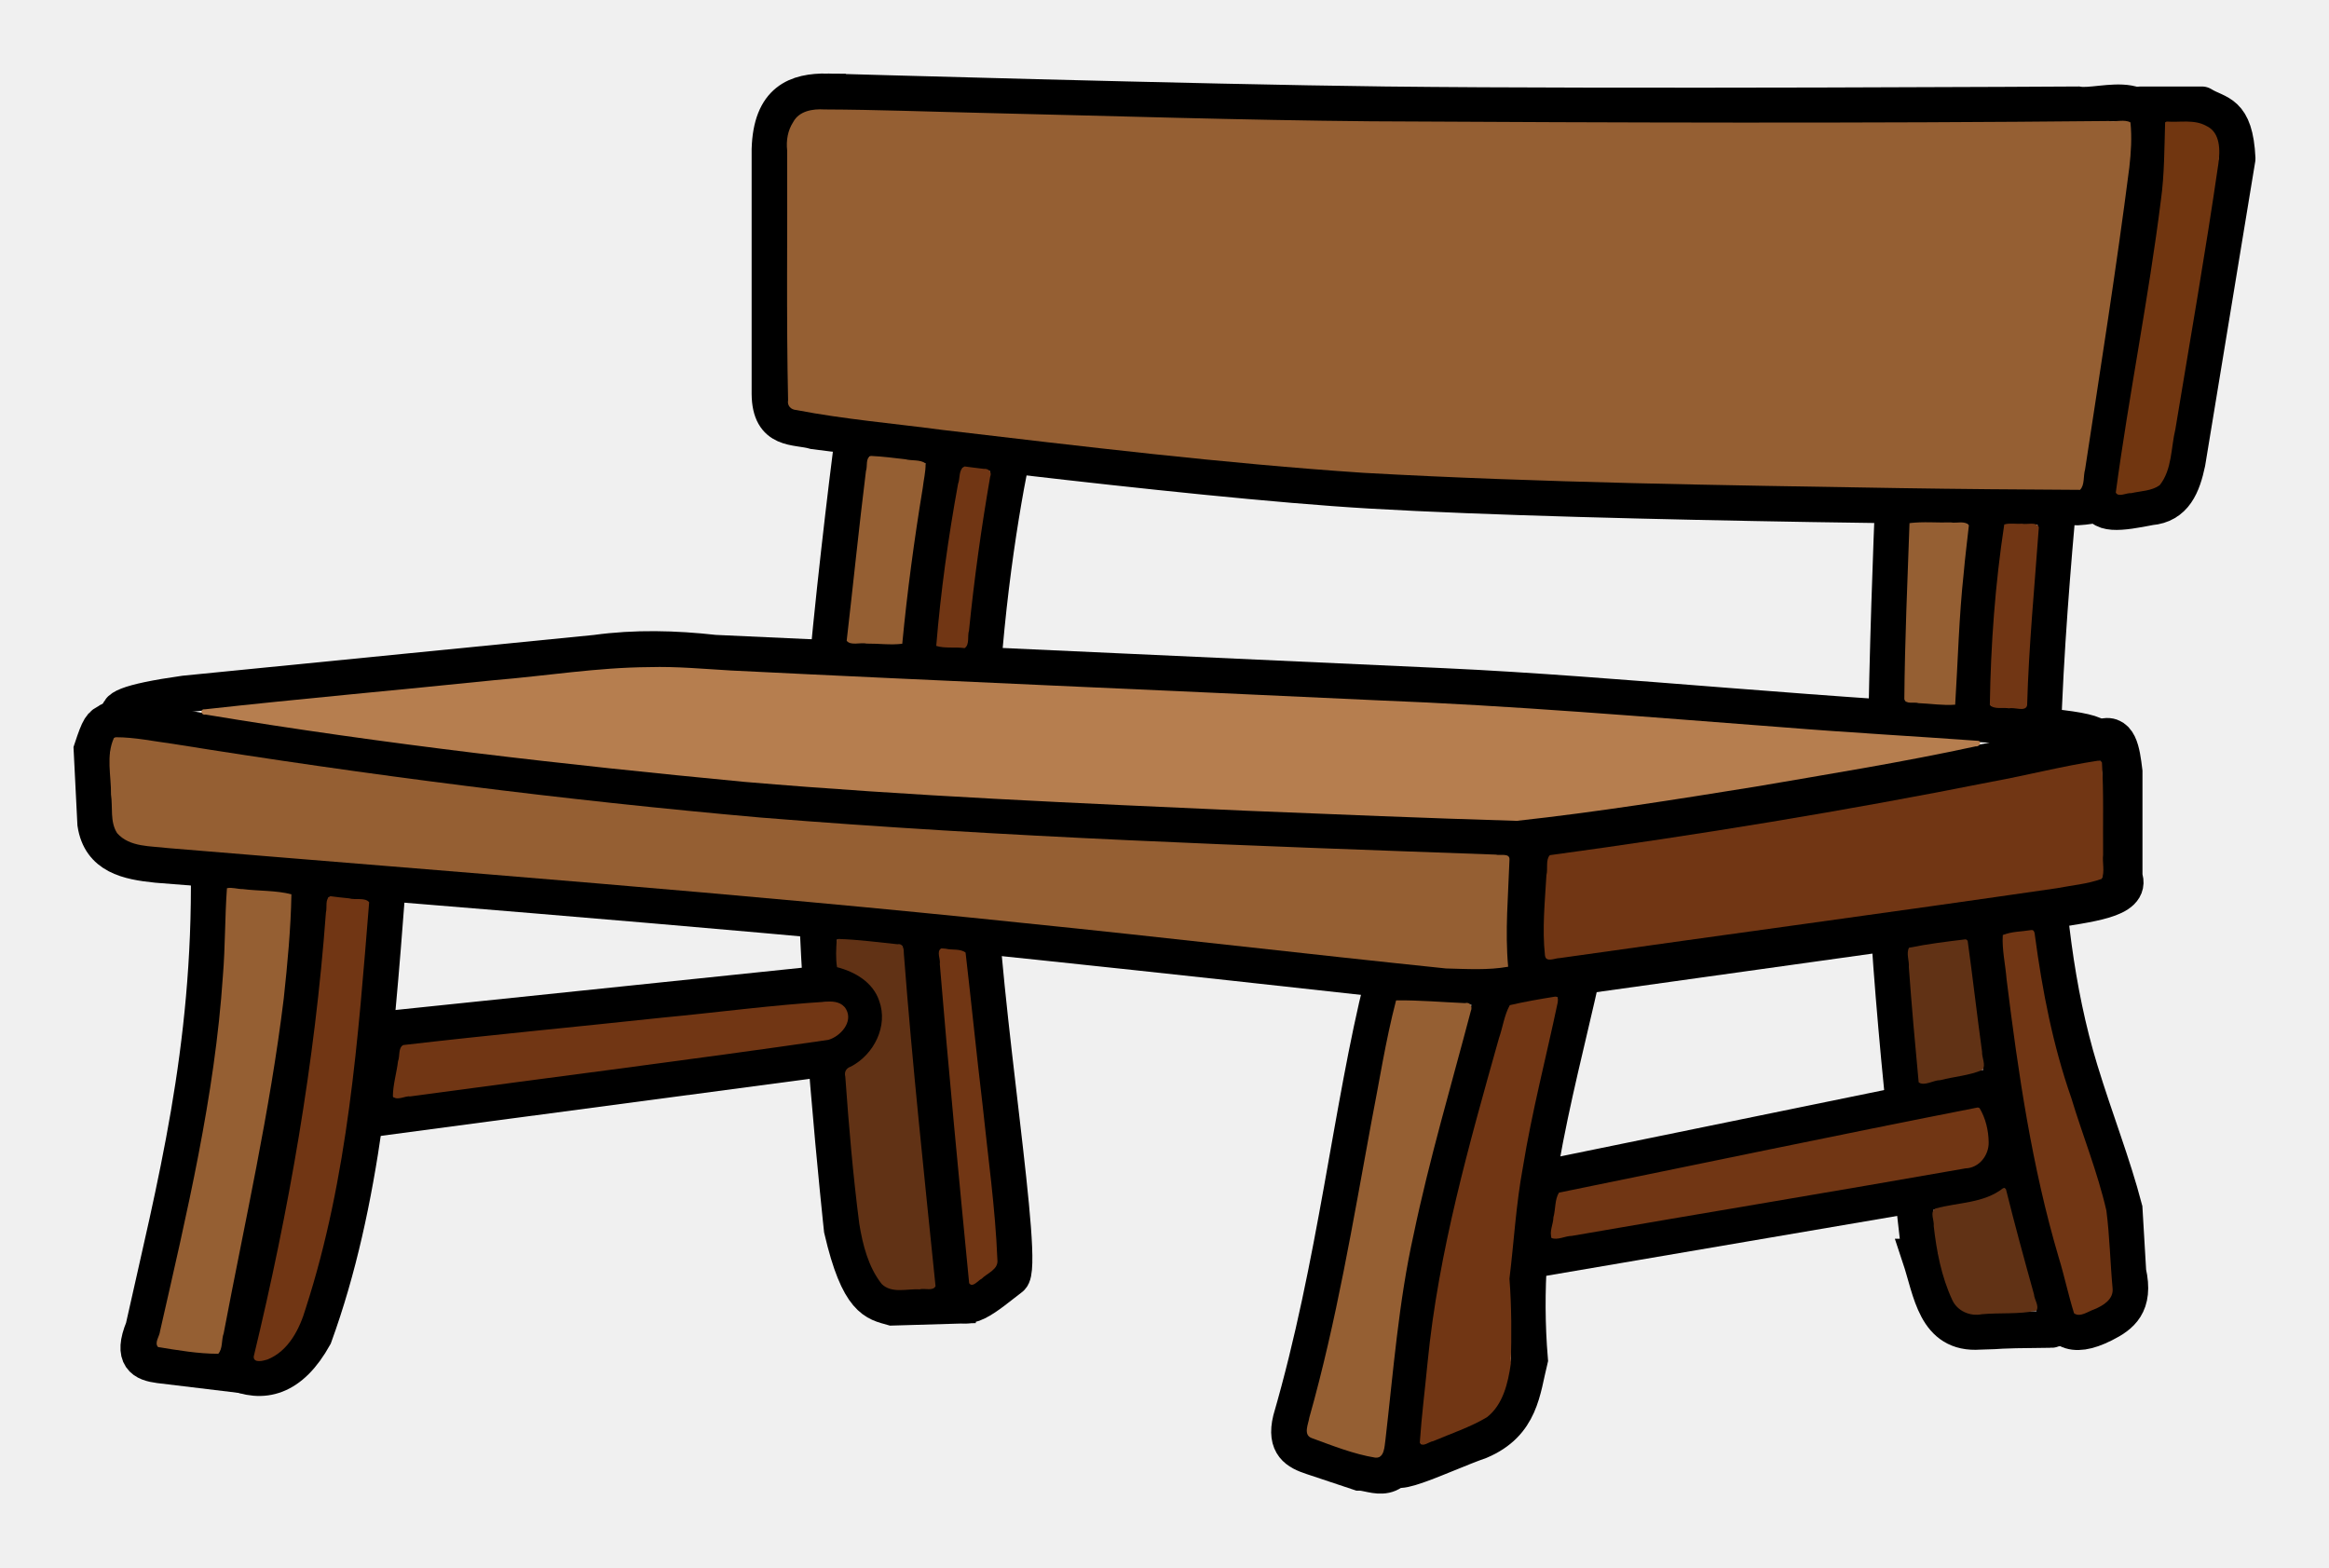
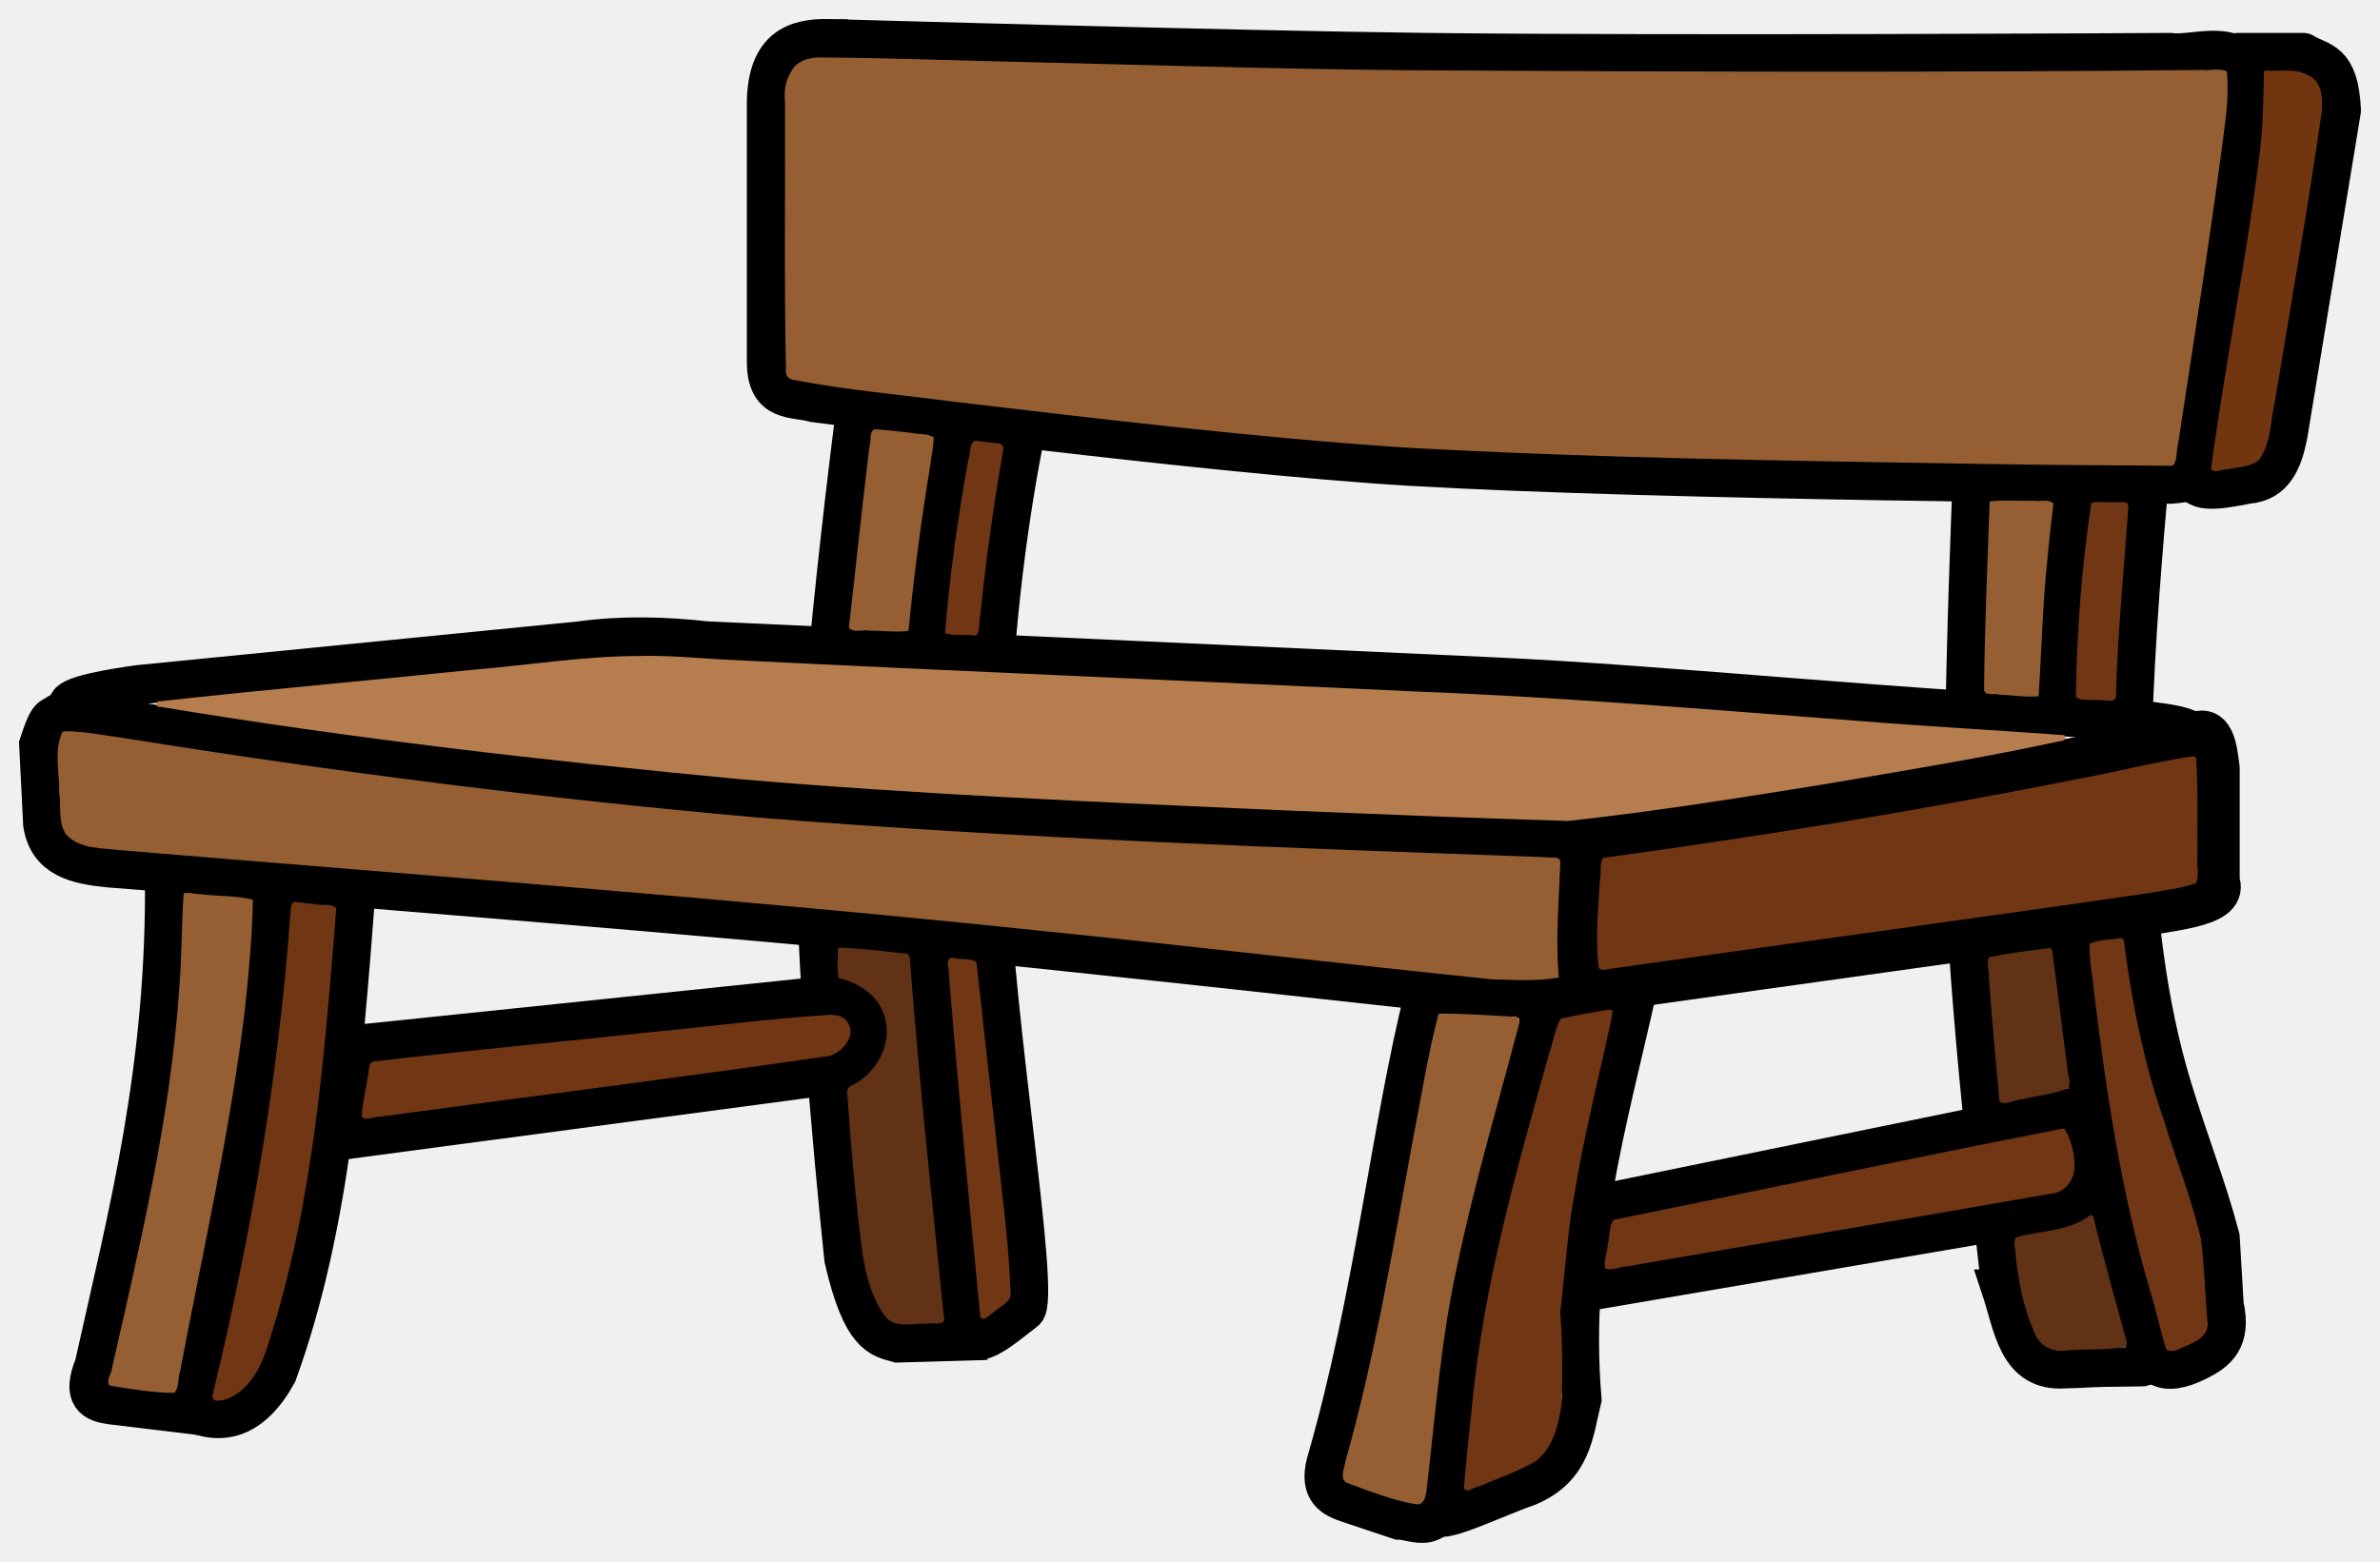
- <svg xmlns="http://www.w3.org/2000/svg" version="1.1" id="svg2" viewBox="0 0 112.258 75.532">
+ <svg xmlns="http://www.w3.org/2000/svg" viewBox="0 0 125.238 82.204" id="svg2" version="1.1" width="125.238" height="82.204">
  <defs id="defs4" />
-   <g transform="translate(-272.8852,-264.4503)" id="layer1">
-     <path id="path4151" d="m 314.375,282.719 c 0,0 -2.035,14.848 -2.143,22.321 -0.09,6.234 1.25,18.661 1.25,18.661 0.804,3.464 1.607,3.522 2.411,3.75 l 3.036,-0.089 c 0,0 -1.648,-13.964 -1.875,-20.982 -0.452,-13.996 2.143,-23.393 2.143,-23.393 z" style="fill:#ffffff;fill-rule:evenodd;stroke:#000000;stroke-width:1.772;stroke-linecap:butt;stroke-linejoin:miter;stroke-miterlimit:4;stroke-dasharray:none;stroke-opacity:1" />
-     <path id="path4153" d="m 319.554,282.63 c -0.434,0.434 -3.322,11.605 -2.5,24.107 0.454,6.911 1.786,20.089 1.786,20.089 0.43,1.211 1.653,0.041 2.768,-0.804 0.736,-0.514 -1.431,-13.113 -1.607,-19.821 -0.361,-13.79 2.5,-23.393 2.5,-23.393 z" style="fill:#ffffff;fill-rule:evenodd;stroke:#000000;stroke-width:1.772;stroke-linecap:butt;stroke-linejoin:miter;stroke-miterlimit:4;stroke-dasharray:none;stroke-opacity:1" />
-     <path id="path4155" d="m 365.446,325.041 c 0.549,1.651 0.726,3.729 2.857,3.571 1.452,-0.03 0.238,-0.059 3.393,-0.089 0.846,0.066 -0.183,-2.181 -1.116,-6.349 -1.014,-4.528 -1.995,-11.209 -2.455,-16.686 -0.56,-6.662 0.279,-19.354 1.786,-20 l -5.625,0 c 0,0 -0.694,14.407 -0.446,21.607 0.206,6.003 1.607,17.946 1.607,17.946 z" style="fill:#ffffff;fill-rule:evenodd;stroke:#000000;stroke-width:1.772;stroke-linecap:butt;stroke-linejoin:miter;stroke-miterlimit:4;stroke-dasharray:none;stroke-opacity:1" />
-     <path id="path4157" d="m 371.875,327.184 c 0.148,1.341 0.836,1.87 2.411,1.071 0.812,-0.409 1.52,-0.92 1.161,-2.5 l -0.179,-3.036 c -0.576,-2.205 -1.397,-4.253 -2.143,-6.696 -1.184,-3.878 -1.604,-7.996 -1.786,-12.054 -0.277,-6.195 1.071,-18.571 1.071,-18.571 l -2.857,0 c 0,0 -2.166,7.211 -1.429,18.839 0.344,5.436 1.043,11.541 2.143,16.875 0.423,2.05 1.607,6.071 1.607,6.071 z" style="fill:#ffffff;fill-rule:evenodd;stroke:#000000;stroke-width:1.772;stroke-linecap:butt;stroke-linejoin:miter;stroke-miterlimit:4;stroke-dasharray:none;stroke-opacity:1" />
-     <path id="path4159" d="m 307.321,295.934 c -1.905,-0.213 -3.81,-0.262 -5.714,0 l -19.821,1.964 c -5.76,0.812 -2.045,1.381 -1.071,1.786 0,0 19.611,2.586 29.464,3.393 12.176,0.997 36.607,1.786 36.607,1.786 l 25.357,-3.929 c 2.88,-0.737 2.228,-1.167 -0.357,-1.429 -10.832,-0.46 -21.011,-1.586 -29.286,-1.964 z" style="fill:#ffffff;fill-rule:evenodd;stroke:#000000;stroke-width:1.772;stroke-linecap:butt;stroke-linejoin:miter;stroke-miterlimit:4;stroke-dasharray:none;stroke-opacity:1" />
-     <path id="path4161" d="m 278.125,299.237 c -0.357,0.14 -0.446,0.252 -0.804,1.339 l 0.179,3.571 c 0.236,1.55 1.539,1.82 2.946,1.964 0,0 22.69,1.778 34.018,2.857 9.505,0.906 28.482,3.036 28.482,3.036 2.735,-0.048 2.738,-0.136 3.75,-0.179 l -0.268,-6.964 c 0,0 -26.416,-0.746 -39.554,-2.054 -21.077,-2.098 -28.555,-4.141 -28.75,-3.571 z" style="fill:#ffffff;fill-rule:evenodd;stroke:#000000;stroke-width:1.772;stroke-linecap:butt;stroke-linejoin:miter;stroke-miterlimit:4;stroke-dasharray:none;stroke-opacity:1" />
-     <path id="path4163" d="m 346.696,304.862 c 9.387,-1.203 18.5,-2.815 27.411,-4.732 0.818,-0.416 0.952,0.536 1.071,1.518 l 0,5.089 c 0.405,0.991 -1.627,1.183 -3.661,1.518 l -24.911,3.482 c -0.369,-1.693 -0.209,-4.18 0.089,-6.875 z" style="fill:#ffffff;fill-rule:evenodd;stroke:#000000;stroke-width:1.949;stroke-linecap:butt;stroke-linejoin:miter;stroke-miterlimit:4;stroke-dasharray:none;stroke-opacity:1" />
-     <path id="path4165" d="m 282.969,306.365 c 0.104,8.753 -1.643,15.285 -3.157,22.097 -0.584,1.426 0.015,1.669 0.758,1.768 l 3.573,0.431 c 1.334,-7.835 3.503,-15.476 3.625,-23.917 z" style="fill:#ffffff;fill-rule:evenodd;stroke:#000000;stroke-width:1.772;stroke-linecap:butt;stroke-linejoin:miter;stroke-miterlimit:4;stroke-dasharray:none;stroke-opacity:1" />
-     <path id="path4167" d="m 287.893,306.743 3.662,0.379 c -0.615,8.036 -1.199,15.293 -3.536,21.718 -1.117,2.011 -2.462,2.368 -3.914,1.694 2.044,-8.256 3.318,-15.822 3.788,-23.791 z" style="fill:#ffffff;fill-rule:evenodd;stroke:#000000;stroke-width:1.772;stroke-linecap:butt;stroke-linejoin:miter;stroke-miterlimit:4;stroke-dasharray:none;stroke-opacity:1" />
-     <path id="path4169" d="m 339.538,311.794 c -1.517,6.063 -2.254,13.619 -4.419,21.087 -0.298,1.224 0.315,1.537 1.01,1.768 l 2.273,0.758 c 0.698,-0.011 1.889,0.882 2.273,-1.641 0.421,-7.365 1.726,-12.76 4.293,-21.718 z" style="fill:#ffffff;fill-rule:evenodd;stroke:#000000;stroke-width:1.772;stroke-linecap:butt;stroke-linejoin:miter;stroke-miterlimit:4;stroke-dasharray:none;stroke-opacity:1" />
-     <path id="path4171" d="m 344.967,312.173 c -4.022,13.62 -3.841,15.674 -4.546,22.476 -1.295,1.538 1.999,-0.137 3.788,-0.758 1.973,-0.836 2.035,-2.435 2.399,-3.914 -0.564,-6.74 1.157,-12.466 2.525,-18.562 z" style="fill:#ffffff;fill-rule:evenodd;stroke:#000000;stroke-width:1.772;stroke-linecap:butt;stroke-linejoin:miter;stroke-miterlimit:4;stroke-dasharray:none;stroke-opacity:1" />
-     <path id="path4173" d="m 347.24,321.264 -0.631,3.914 21.466,-3.662 c 2.827,-0.818 0.865,-5.223 0.126,-4.546 z" style="fill:#ffffff;fill-rule:evenodd;stroke:#000000;stroke-width:1.772;stroke-linecap:butt;stroke-linejoin:miter;stroke-miterlimit:4;stroke-dasharray:none;stroke-opacity:1" />
-     <path id="path4175" d="m 312.137,311.92 c 3.041,-0.494 3.32,2.997 0.505,3.536 l -21.845,2.904 c 0.231,-1.431 0.463,-2.862 0.694,-4.293 z" style="fill:#ffffff;fill-rule:evenodd;stroke:#000000;stroke-width:1.772;stroke-linecap:butt;stroke-linejoin:miter;stroke-miterlimit:4;stroke-dasharray:none;stroke-opacity:1" />
-     <path id="path4147" d="m 312.768,268.88 c 0,0 17.915,0.521 26.875,0.625 11.309,0.131 33.393,0 33.393,0 1.186,0.198 4.184,-1.19 3.393,2.5 l -2.143,15 c -0.544,1.452 0.475,1.756 -1.25,1.875 0,0 -22.816,-0.143 -34.107,-0.804 -8.964,-0.524 -26.786,-2.857 -26.786,-2.857 -0.906,-0.26 -2.126,0.031 -2.143,-1.786 l 0,-11.786 c 0.071,-2.341 1.28,-2.787 2.768,-2.768 z" style="fill:#ffffff;fill-rule:evenodd;stroke:#000000;stroke-width:1.772;stroke-linecap:butt;stroke-linejoin:miter;stroke-miterlimit:4;stroke-dasharray:none;stroke-opacity:1" />
-     <path id="path4149" d="m 376.071,269.505 2.946,0 c 0.77,0.484 1.586,0.288 1.696,2.589 l -2.411,14.643 c -0.23,1.089 -0.601,2.046 -1.786,2.143 -1.411,0.273 -2.507,0.463 -2.5,-0.446 0.774,-6.399 3.363,-17.738 2.054,-18.929 z" style="fill:#ffffff;fill-rule:evenodd;stroke:#000000;stroke-width:1.772;stroke-linecap:butt;stroke-linejoin:round;stroke-miterlimit:4;stroke-dasharray:none;stroke-opacity:1" />
-     <path transform="translate(272.8852,264.4503)" id="path862" d="m 39.734,5.275 c -0.554,-0.035 -1.212,0.067 -1.501,0.606 -0.266,0.412 -0.344,0.888 -0.292,1.372 0.019,4.012 -0.043,8.025 0.045,12.036 -0.051,0.265 0.138,0.457 0.396,0.473 2.33,0.449 4.702,0.647 7.053,0.96 6.747,0.794 13.496,1.61 20.276,2.066 8.61,0.48 17.236,0.595 25.857,0.737 2.896,0.046 5.792,0.069 8.689,0.084 0.234,-0.228 0.15,-0.669 0.244,-0.983 0.739,-4.849 1.509,-9.695 2.133,-14.56 0.082,-0.717 0.128,-1.448 0.054,-2.166 -0.3,-0.164 -0.705,-0.015 -1.041,-0.068 C 89.79,5.951 77.931,5.912 66.074,5.846 59.819,5.79 53.567,5.588 47.314,5.441 44.787,5.383 42.261,5.285 39.734,5.275 Z" style="fill:#955f33;stroke:none;stroke-width:0.063;fill-opacity:1" />
-     <path transform="translate(272.8852,264.4503)" id="path864" d="m 31.296,32.153 c -2.5,0.016 -4.972,0.422 -7.459,0.628 -4.652,0.48 -9.312,0.89 -13.96,1.405 -0.248,-0.028 -0.207,0.3 0.031,0.253 8.613,1.43 17.293,2.417 25.982,3.245 8.043,0.686 16.111,1.03 24.174,1.39 4.346,0.177 8.694,0.359 13.041,0.488 3.861,-0.421 7.699,-1.036 11.532,-1.652 3.538,-0.607 7.086,-1.178 10.595,-1.939 0.197,0.03 0.327,-0.268 0.075,-0.268 -3.098,-0.226 -6.201,-0.393 -9.299,-0.645 C 79.455,34.562 72.904,34.004 66.334,33.75 55.965,33.263 45.593,32.83 35.225,32.315 33.916,32.24 32.61,32.114 31.296,32.153 Z" style="fill:#b67e4f;stroke:none;stroke-width:0.063;fill-opacity:1" />
-     <path transform="translate(272.8852,264.4503)" id="path866" d="m 5.491,35.568 c -0.39,0.858 -0.128,1.821 -0.141,2.726 0.092,0.614 -0.057,1.314 0.295,1.86 0.602,0.687 1.62,0.615 2.445,0.72 13.756,1.146 27.524,2.176 41.253,3.613 6.788,0.688 13.565,1.488 20.352,2.189 0.996,0.024 2.022,0.093 2.998,-0.083 -0.157,-1.707 0.006,-3.44 0.064,-5.156 C 72.781,41.093 72.303,41.248 72.095,41.189 60.269,40.763 48.434,40.358 36.638,39.401 27.165,38.563 17.725,37.36 8.336,35.851 7.416,35.732 6.5,35.53 5.569,35.532 l -0.057,0.027 z" style="fill:#955f33;stroke:none;stroke-width:0.063;fill-opacity:1" />
-     <path transform="translate(272.8852,264.4503)" id="path868" d="m 101.11,36.665 c -1.712,0.26 -3.393,0.699 -5.097,1.009 -7.064,1.407 -14.173,2.572 -21.31,3.542 -0.214,0.228 -0.085,0.656 -0.165,0.961 -0.074,1.285 -0.21,2.583 -0.071,3.866 0.045,0.37 0.483,0.13 0.707,0.134 7.988,-1.133 15.985,-2.206 23.969,-3.369 0.722,-0.139 1.468,-0.201 2.163,-0.45 0.154,-0.338 0.019,-0.787 0.064,-1.167 -0.016,-1.479 0.035,-2.963 -0.056,-4.438 -0.031,-0.082 -0.129,-0.091 -0.204,-0.088 z" style="fill:#713614;stroke:none;stroke-width:0.063;fill-opacity:1" />
-     <path transform="translate(272.8852,264.4503)" id="path870" d="m 74.956,48.034 c -0.731,0.117 -1.463,0.243 -2.183,0.411 -0.268,0.48 -0.339,1.072 -0.524,1.595 -1.444,5.132 -2.916,10.295 -3.439,15.62 -0.124,1.291 -0.29,2.585 -0.376,3.876 0.135,0.239 0.451,-0.056 0.643,-0.077 0.869,-0.369 1.781,-0.67 2.594,-1.154 0.779,-0.607 1.014,-1.647 1.15,-2.573 0.038,-1.365 0.04,-2.749 -0.065,-4.103 0.218,-1.79 0.317,-3.596 0.647,-5.369 0.433,-2.667 1.116,-5.281 1.674,-7.923 0.015,-0.106 0.057,-0.318 -0.121,-0.303 z" style="fill:#713614;stroke:none;stroke-width:0.063;fill-opacity:1" />
-     <path transform="translate(272.8852,264.4503)" id="path872" d="m 95.322,53.378 c -6.735,1.321 -13.452,2.734 -20.178,4.102 -0.209,0.327 -0.161,0.806 -0.269,1.192 -0.005,0.325 -0.208,0.686 -0.085,0.998 0.302,0.11 0.651,-0.102 0.968,-0.104 6.325,-1.097 12.659,-2.14 18.981,-3.255 0.651,-0.018 1.127,-0.627 1.115,-1.253 -0.006,-0.571 -0.148,-1.171 -0.444,-1.659 -0.031,0.013 -0.057,-0.031 -0.087,-0.02 z" style="fill:#713614;stroke:none;stroke-width:0.063;fill-opacity:1" />
-     <path transform="translate(272.8852,264.4503)" id="path874" d="m 94.709,45.276 c -0.901,0.109 -1.806,0.22 -2.694,0.402 -0.146,0.27 0.019,0.632 -0.009,0.932 0.134,1.853 0.299,3.704 0.474,5.553 0.265,0.206 0.714,-0.107 1.047,-0.104 0.673,-0.175 1.395,-0.219 2.034,-0.496 0.166,-0.248 -0.041,-0.592 -0.025,-0.872 -0.246,-1.78 -0.447,-3.565 -0.694,-5.344 -0.035,-0.046 -0.073,-0.084 -0.133,-0.071 z" style="fill:#613215;stroke:none;stroke-width:0.063;fill-opacity:1" />
-     <path transform="translate(272.8852,264.4503)" id="path876" d="m 97.89,44.828 c -0.447,0.076 -0.943,0.062 -1.356,0.242 -0.044,0.705 0.129,1.423 0.184,2.13 0.559,4.517 1.22,9.041 2.515,13.415 0.273,0.887 0.461,1.804 0.737,2.682 0.296,0.211 0.674,-0.094 0.965,-0.188 0.431,-0.179 0.952,-0.482 0.891,-1.027 -0.115,-1.246 -0.138,-2.502 -0.299,-3.742 -0.425,-1.847 -1.143,-3.612 -1.691,-5.425 -0.885,-2.532 -1.396,-5.164 -1.751,-7.816 -0.012,-0.115 -0.028,-0.311 -0.195,-0.27 z" style="fill:#713614;stroke:none;stroke-width:0.063;fill-opacity:1" />
-     <path transform="translate(272.8852,264.4503)" id="path878" d="m 96.551,57.265 c -0.934,0.737 -2.172,0.679 -3.263,0.982 -0.29,0.169 -0.045,0.584 -0.082,0.843 0.136,1.215 0.373,2.447 0.892,3.561 0.244,0.538 0.859,0.804 1.424,0.69 0.873,-0.08 1.773,0.01 2.632,-0.168 0.15,-0.228 -0.102,-0.538 -0.116,-0.792 -0.468,-1.68 -0.927,-3.359 -1.347,-5.051 -0.031,-0.067 -0.074,-0.075 -0.14,-0.064 z" style="fill:#613215;stroke:none;stroke-width:0.063;fill-opacity:1" />
-     <path transform="translate(272.8852,264.4503)" id="path880" d="m 67.289,48.222 c -0.508,1.945 -0.81,3.944 -1.199,5.918 -0.877,4.752 -1.666,9.527 -2.981,14.184 -0.044,0.308 -0.31,0.834 0.119,0.987 1.001,0.365 2.006,0.77 3.062,0.943 0.448,0.037 0.44,-0.555 0.488,-0.858 0.384,-3.307 0.632,-6.635 1.357,-9.888 0.758,-3.633 1.816,-7.192 2.759,-10.779 0.091,-0.203 -0.025,-0.454 -0.281,-0.382 -1.099,-0.047 -2.212,-0.145 -3.304,-0.134 z" style="fill:#955f33;stroke:none;stroke-width:0.063;fill-opacity:1" />
-     <path transform="translate(272.8852,264.4503)" id="path882" d="m 10.939,42.809 c -0.103,1.399 -0.079,2.825 -0.196,4.23 -0.386,5.794 -1.745,11.466 -3.028,17.115 -0.018,0.243 -0.292,0.563 -0.095,0.77 0.957,0.153 1.926,0.324 2.897,0.323 0.227,-0.236 0.149,-0.676 0.265,-0.988 1.017,-5.369 2.233,-10.709 2.895,-16.139 0.179,-1.666 0.34,-3.351 0.369,-5.018 -0.741,-0.192 -1.573,-0.154 -2.347,-0.251 -0.25,0.004 -0.519,-0.099 -0.76,-0.042 z" style="fill:#955f33;stroke:none;stroke-width:0.063;fill-opacity:1" />
-     <path transform="translate(272.8852,264.4503)" id="path884" d="m 15.922,43.194 c -0.274,0.125 -0.144,0.539 -0.212,0.778 -0.531,7.222 -1.785,14.378 -3.482,21.414 -0.003,0.331 0.466,0.197 0.662,0.138 1.023,-0.41 1.556,-1.479 1.849,-2.477 2.042,-6.317 2.521,-12.984 3.054,-19.56 -0.198,-0.248 -0.664,-0.098 -0.965,-0.19 -0.303,-0.027 -0.606,-0.065 -0.907,-0.103 z" style="fill:#713614;stroke:none;stroke-width:0.063;fill-opacity:1" />
-     <path transform="translate(272.8852,264.4503)" id="path886" d="m 39.866,48.276 c -2.652,0.163 -5.289,0.521 -7.935,0.77 -4.164,0.448 -8.336,0.838 -12.496,1.322 -0.25,0.137 -0.152,0.535 -0.249,0.776 -0.068,0.567 -0.247,1.136 -0.249,1.703 0.21,0.221 0.582,-0.04 0.849,-0.006 6.713,-0.91 13.436,-1.751 20.14,-2.723 0.583,-0.168 1.205,-0.86 0.857,-1.474 -0.187,-0.333 -0.569,-0.393 -0.917,-0.369 z" style="fill:#713614;stroke:none;stroke-width:0.063;fill-opacity:1" />
-     <path transform="translate(272.8852,264.4503)" id="path888" d="m 40.331,45.291 c -0.029,0.43 -0.056,0.9 0.014,1.323 0.872,0.224 1.737,0.732 2.034,1.628 0.436,1.206 -0.248,2.576 -1.36,3.16 -0.227,0.073 -0.339,0.257 -0.275,0.492 0.168,2.367 0.37,4.736 0.674,7.09 0.166,1.016 0.433,2.076 1.079,2.899 0.484,0.476 1.226,0.223 1.826,0.259 0.236,-0.071 0.652,0.102 0.77,-0.155 -0.544,-5.332 -1.117,-10.662 -1.526,-16.008 -6.7e-4,-0.212 -0.016,-0.519 -0.311,-0.47 -0.948,-0.097 -1.895,-0.226 -2.848,-0.255 l -0.057,0.027 z" style="fill:#613215;stroke:none;stroke-width:0.063;fill-opacity:1" />
-     <path transform="translate(272.8852,264.4503)" id="path890" d="m 45.366,45.712 c -0.244,0.14 -0.021,0.519 -0.068,0.75 0.424,5.131 0.916,10.262 1.415,15.383 0.171,0.236 0.431,-0.135 0.6,-0.212 0.273,-0.275 0.822,-0.449 0.761,-0.922 -0.099,-2.499 -0.458,-4.981 -0.715,-7.468 -0.292,-2.442 -0.535,-4.89 -0.818,-7.331 -0.249,-0.199 -0.647,-0.111 -0.952,-0.186 -0.074,-0.007 -0.148,-0.015 -0.222,-0.015 z" style="fill:#713614;stroke:none;stroke-width:0.063;fill-opacity:1" />
-     <path transform="translate(272.8852,264.4503)" id="path892" d="m 41.977,21.973 c -0.273,0.086 -0.152,0.507 -0.238,0.729 -0.338,2.723 -0.614,5.454 -0.929,8.18 0.193,0.25 0.663,0.068 0.966,0.137 0.569,-0.007 1.157,0.079 1.713,0.007 0.239,-2.51 0.578,-5.019 0.988,-7.512 0.043,-0.392 0.146,-0.786 0.136,-1.179 -0.262,-0.196 -0.662,-0.118 -0.973,-0.2 -0.553,-0.062 -1.107,-0.137 -1.664,-0.161 z" style="fill:#955f33;stroke:none;stroke-width:0.063;fill-opacity:1" />
-     <path transform="translate(272.8852,264.4503)" id="path894" d="m 46.499,22.481 c -0.308,0.122 -0.214,0.585 -0.321,0.841 -0.472,2.582 -0.838,5.202 -1.051,7.808 0.412,0.133 0.919,0.042 1.367,0.107 0.256,-0.168 0.125,-0.589 0.212,-0.846 0.249,-2.483 0.594,-4.953 1.019,-7.411 0.096,-0.223 -0.067,-0.403 -0.299,-0.382 -0.311,-0.042 -0.617,-0.069 -0.927,-0.116 z" style="fill:#713614;stroke:none;stroke-width:0.063;fill-opacity:1" />
-     <path transform="translate(272.8852,264.4503)" id="path896" d="m 104.359,5.895 c -0.039,1.249 -0.031,2.511 -0.204,3.755 -0.59,4.715 -1.54,9.379 -2.174,14.09 0.127,0.246 0.512,0.005 0.744,0.028 0.458,-0.105 0.989,-0.1 1.377,-0.389 0.598,-0.757 0.534,-1.796 0.751,-2.692 0.704,-4.264 1.453,-8.522 2.073,-12.799 0.091,-0.634 0.102,-1.512 -0.584,-1.821 -0.581,-0.325 -1.274,-0.159 -1.906,-0.208 l -0.057,0.027 z" style="fill:#713610;stroke:none;stroke-width:0.063;fill-opacity:1" />
-     <path transform="translate(272.8852,264.4503)" id="path898" d="m 92.038,25.214 c -0.099,2.819 -0.226,5.653 -0.249,8.48 0.069,0.272 0.477,0.122 0.683,0.195 0.587,0.023 1.19,0.121 1.768,0.074 0.133,-2.108 0.182,-4.239 0.411,-6.344 0.067,-0.769 0.167,-1.542 0.25,-2.303 -0.199,-0.237 -0.595,-0.085 -0.867,-0.137 -0.662,0.02 -1.349,-0.049 -1.997,0.035 z" style="fill:#955f33;stroke:none;stroke-width:0.063;fill-opacity:1" />
-     <path transform="translate(272.8852,264.4503)" id="path900" d="m 96.605,25.277 c -0.438,2.875 -0.651,5.79 -0.695,8.701 0.208,0.226 0.633,0.108 0.931,0.161 0.265,-0.064 0.796,0.187 0.867,-0.148 0.081,-2.86 0.358,-5.722 0.564,-8.578 -0.13,-0.288 -0.564,-0.117 -0.808,-0.171 -0.282,0.022 -0.592,-0.046 -0.86,0.036 z" style="fill:#713614;stroke:none;stroke-width:0.063;fill-opacity:1" />
+   <g id="layer1" transform="translate(-610.266,-373.3485)">
+     <g id="g973" transform="matrix(1.171782,0,0,1.171782,287.352,60.31829)">
+       <path id="path4151" d="m 314.375,282.719 c 0,0 -2.035,14.848 -2.143,22.321 -0.09,6.234 1.25,18.661 1.25,18.661 0.804,3.464 1.607,3.522 2.411,3.75 l 3.036,-0.089 c 0,0 -1.648,-13.964 -1.875,-20.982 -0.452,-13.996 2.143,-23.393 2.143,-23.393 z" style="fill:#ffffff;fill-rule:evenodd;stroke:#000000;stroke-width:1.772;stroke-linecap:butt;stroke-linejoin:miter;stroke-miterlimit:4;stroke-dasharray:none;stroke-opacity:1" />
+       <path id="path4153" d="m 319.554,282.63 c -0.434,0.434 -3.322,11.605 -2.5,24.107 0.454,6.911 1.786,20.089 1.786,20.089 0.43,1.211 1.653,0.041 2.768,-0.804 0.736,-0.514 -1.431,-13.113 -1.607,-19.821 -0.361,-13.79 2.5,-23.393 2.5,-23.393 z" style="fill:#ffffff;fill-rule:evenodd;stroke:#000000;stroke-width:1.772;stroke-linecap:butt;stroke-linejoin:miter;stroke-miterlimit:4;stroke-dasharray:none;stroke-opacity:1" />
+       <path id="path4155" d="m 365.446,325.041 c 0.549,1.651 0.726,3.729 2.857,3.571 1.452,-0.03 0.238,-0.059 3.393,-0.089 0.846,0.066 -0.183,-2.181 -1.116,-6.349 -1.014,-4.528 -1.995,-11.209 -2.455,-16.686 -0.56,-6.662 0.279,-19.354 1.786,-20 h -5.625 c 0,0 -0.694,14.407 -0.446,21.607 0.206,6.003 1.607,17.946 1.607,17.946 z" style="fill:#ffffff;fill-rule:evenodd;stroke:#000000;stroke-width:1.772;stroke-linecap:butt;stroke-linejoin:miter;stroke-miterlimit:4;stroke-dasharray:none;stroke-opacity:1" />
+       <path id="path4157" d="m 371.875,327.184 c 0.148,1.341 0.836,1.87 2.411,1.071 0.812,-0.409 1.52,-0.92 1.161,-2.5 l -0.179,-3.036 c -0.576,-2.205 -1.397,-4.253 -2.143,-6.696 -1.184,-3.878 -1.604,-7.996 -1.786,-12.054 -0.277,-6.195 1.071,-18.571 1.071,-18.571 h -2.857 c 0,0 -2.166,7.211 -1.429,18.839 0.344,5.436 1.043,11.541 2.143,16.875 0.423,2.05 1.607,6.071 1.607,6.071 z" style="fill:#ffffff;fill-rule:evenodd;stroke:#000000;stroke-width:1.772;stroke-linecap:butt;stroke-linejoin:miter;stroke-miterlimit:4;stroke-dasharray:none;stroke-opacity:1" />
+       <path id="path4159" d="m 307.321,295.934 c -1.905,-0.213 -3.81,-0.262 -5.714,0 l -19.821,1.964 c -5.76,0.812 -2.045,1.381 -1.071,1.786 0,0 19.611,2.586 29.464,3.393 12.176,0.997 36.607,1.786 36.607,1.786 l 25.357,-3.929 c 2.88,-0.737 2.228,-1.167 -0.357,-1.429 -10.832,-0.46 -21.011,-1.586 -29.286,-1.964 z" style="fill:#ffffff;fill-rule:evenodd;stroke:#000000;stroke-width:1.772;stroke-linecap:butt;stroke-linejoin:miter;stroke-miterlimit:4;stroke-dasharray:none;stroke-opacity:1" />
+       <path id="path4161" d="m 278.125,299.237 c -0.357,0.14 -0.446,0.252 -0.804,1.339 l 0.179,3.571 c 0.236,1.55 1.539,1.82 2.946,1.964 0,0 22.69,1.778 34.018,2.857 9.505,0.906 28.482,3.036 28.482,3.036 2.735,-0.048 2.738,-0.136 3.75,-0.179 l -0.268,-6.964 c 0,0 -26.416,-0.746 -39.554,-2.054 -21.077,-2.098 -28.555,-4.141 -28.75,-3.571 z" style="fill:#ffffff;fill-rule:evenodd;stroke:#000000;stroke-width:1.772;stroke-linecap:butt;stroke-linejoin:miter;stroke-miterlimit:4;stroke-dasharray:none;stroke-opacity:1" />
+       <path id="path4163" d="m 346.696,304.862 c 9.387,-1.203 18.5,-2.815 27.411,-4.732 0.818,-0.416 0.952,0.536 1.071,1.518 v 5.089 c 0.405,0.991 -1.627,1.183 -3.661,1.518 l -24.911,3.482 c -0.369,-1.693 -0.209,-4.18 0.089,-6.875 z" style="fill:#ffffff;fill-rule:evenodd;stroke:#000000;stroke-width:1.949;stroke-linecap:butt;stroke-linejoin:miter;stroke-miterlimit:4;stroke-dasharray:none;stroke-opacity:1" />
+       <path id="path4165" d="m 282.969,306.365 c 0.104,8.753 -1.643,15.285 -3.157,22.097 -0.584,1.426 0.015,1.669 0.758,1.768 l 3.573,0.431 c 1.334,-7.835 3.503,-15.476 3.625,-23.917 z" style="fill:#ffffff;fill-rule:evenodd;stroke:#000000;stroke-width:1.772;stroke-linecap:butt;stroke-linejoin:miter;stroke-miterlimit:4;stroke-dasharray:none;stroke-opacity:1" />
+       <path id="path4167" d="m 287.893,306.743 3.662,0.379 c -0.615,8.036 -1.199,15.293 -3.536,21.718 -1.117,2.011 -2.462,2.368 -3.914,1.694 2.044,-8.256 3.318,-15.822 3.788,-23.791 z" style="fill:#ffffff;fill-rule:evenodd;stroke:#000000;stroke-width:1.772;stroke-linecap:butt;stroke-linejoin:miter;stroke-miterlimit:4;stroke-dasharray:none;stroke-opacity:1" />
+       <path id="path4169" d="m 339.538,311.794 c -1.517,6.063 -2.254,13.619 -4.419,21.087 -0.298,1.224 0.315,1.537 1.01,1.768 l 2.273,0.758 c 0.698,-0.011 1.889,0.882 2.273,-1.641 0.421,-7.365 1.726,-12.76 4.293,-21.718 z" style="fill:#ffffff;fill-rule:evenodd;stroke:#000000;stroke-width:1.772;stroke-linecap:butt;stroke-linejoin:miter;stroke-miterlimit:4;stroke-dasharray:none;stroke-opacity:1" />
+       <path id="path4171" d="m 344.967,312.173 c -4.022,13.62 -3.841,15.674 -4.546,22.476 -1.295,1.538 1.999,-0.137 3.788,-0.758 1.973,-0.836 2.035,-2.435 2.399,-3.914 -0.564,-6.74 1.157,-12.466 2.525,-18.562 z" style="fill:#ffffff;fill-rule:evenodd;stroke:#000000;stroke-width:1.772;stroke-linecap:butt;stroke-linejoin:miter;stroke-miterlimit:4;stroke-dasharray:none;stroke-opacity:1" />
+       <path id="path4173" d="m 347.24,321.264 -0.631,3.914 21.466,-3.662 c 2.827,-0.818 0.865,-5.223 0.126,-4.546 z" style="fill:#ffffff;fill-rule:evenodd;stroke:#000000;stroke-width:1.772;stroke-linecap:butt;stroke-linejoin:miter;stroke-miterlimit:4;stroke-dasharray:none;stroke-opacity:1" />
+       <path id="path4175" d="m 312.137,311.92 c 3.041,-0.494 3.32,2.997 0.505,3.536 l -21.845,2.904 c 0.231,-1.431 0.463,-2.862 0.694,-4.293 z" style="fill:#ffffff;fill-rule:evenodd;stroke:#000000;stroke-width:1.772;stroke-linecap:butt;stroke-linejoin:miter;stroke-miterlimit:4;stroke-dasharray:none;stroke-opacity:1" />
+       <path id="path4147" d="m 312.768,268.88 c 0,0 17.915,0.521 26.875,0.625 11.309,0.131 33.393,0 33.393,0 1.186,0.198 4.184,-1.19 3.393,2.5 l -2.143,15 c -0.544,1.452 0.475,1.756 -1.25,1.875 0,0 -22.816,-0.143 -34.107,-0.804 -8.964,-0.524 -26.786,-2.857 -26.786,-2.857 -0.906,-0.26 -2.126,0.031 -2.143,-1.786 v -11.786 c 0.071,-2.341 1.28,-2.787 2.768,-2.768 z" style="fill:#ffffff;fill-rule:evenodd;stroke:#000000;stroke-width:1.772;stroke-linecap:butt;stroke-linejoin:miter;stroke-miterlimit:4;stroke-dasharray:none;stroke-opacity:1" />
+       <path id="path4149" d="m 376.071,269.505 h 2.946 c 0.77,0.484 1.586,0.288 1.696,2.589 l -2.411,14.643 c -0.23,1.089 -0.601,2.046 -1.786,2.143 -1.411,0.273 -2.507,0.463 -2.5,-0.446 0.774,-6.399 3.363,-17.738 2.054,-18.929 z" style="fill:#ffffff;fill-rule:evenodd;stroke:#000000;stroke-width:1.772;stroke-linecap:butt;stroke-linejoin:round;stroke-miterlimit:4;stroke-dasharray:none;stroke-opacity:1" />
+       <path transform="translate(272.8852,264.4503)" id="path862" d="m 39.734,5.275 c -0.554,-0.035 -1.212,0.067 -1.501,0.606 -0.266,0.412 -0.344,0.888 -0.292,1.372 0.019,4.012 -0.043,8.025 0.045,12.036 -0.051,0.265 0.138,0.457 0.396,0.473 2.33,0.449 4.702,0.647 7.053,0.96 6.747,0.794 13.496,1.61 20.276,2.066 8.61,0.48 17.236,0.595 25.857,0.737 2.896,0.046 5.792,0.069 8.689,0.084 0.234,-0.228 0.15,-0.669 0.244,-0.983 0.739,-4.849 1.509,-9.695 2.133,-14.56 0.082,-0.717 0.128,-1.448 0.054,-2.166 -0.3,-0.164 -0.705,-0.015 -1.041,-0.068 C 89.79,5.951 77.931,5.912 66.074,5.846 59.819,5.79 53.567,5.588 47.314,5.441 44.787,5.383 42.261,5.285 39.734,5.275 Z" style="fill:#955f33;fill-opacity:1;stroke:none;stroke-width:0.063" />
+       <path transform="translate(272.8852,264.4503)" id="path864" d="m 31.296,32.153 c -2.5,0.016 -4.972,0.422 -7.459,0.628 -4.652,0.48 -9.312,0.89 -13.96,1.405 -0.248,-0.028 -0.207,0.3 0.031,0.253 8.613,1.43 17.293,2.417 25.982,3.245 8.043,0.686 16.111,1.03 24.174,1.39 4.346,0.177 8.694,0.359 13.041,0.488 3.861,-0.421 7.699,-1.036 11.532,-1.652 3.538,-0.607 7.086,-1.178 10.595,-1.939 0.197,0.03 0.327,-0.268 0.075,-0.268 -3.098,-0.226 -6.201,-0.393 -9.299,-0.645 C 79.455,34.562 72.904,34.004 66.334,33.75 55.965,33.263 45.593,32.83 35.225,32.315 33.916,32.24 32.61,32.114 31.296,32.153 Z" style="fill:#b67e4f;fill-opacity:1;stroke:none;stroke-width:0.063" />
+       <path transform="translate(272.8852,264.4503)" id="path866" d="m 5.491,35.568 c -0.39,0.858 -0.128,1.821 -0.141,2.726 0.092,0.614 -0.057,1.314 0.295,1.86 0.602,0.687 1.62,0.615 2.445,0.72 13.756,1.146 27.524,2.176 41.253,3.613 6.788,0.688 13.565,1.488 20.352,2.189 0.996,0.024 2.022,0.093 2.998,-0.083 -0.157,-1.707 0.006,-3.44 0.064,-5.156 C 72.781,41.093 72.303,41.248 72.095,41.189 60.269,40.763 48.434,40.358 36.638,39.401 27.165,38.563 17.725,37.36 8.336,35.851 7.416,35.732 6.5,35.53 5.569,35.532 l -0.057,0.027 z" style="fill:#955f33;fill-opacity:1;stroke:none;stroke-width:0.063" />
+       <path transform="translate(272.8852,264.4503)" id="path868" d="m 101.11,36.665 c -1.712,0.26 -3.393,0.699 -5.097,1.009 -7.064,1.407 -14.173,2.572 -21.31,3.542 -0.214,0.228 -0.085,0.656 -0.165,0.961 -0.074,1.285 -0.21,2.583 -0.071,3.866 0.045,0.37 0.483,0.13 0.707,0.134 7.988,-1.133 15.985,-2.206 23.969,-3.369 0.722,-0.139 1.468,-0.201 2.163,-0.45 0.154,-0.338 0.019,-0.787 0.064,-1.167 -0.016,-1.479 0.035,-2.963 -0.056,-4.438 -0.031,-0.082 -0.129,-0.091 -0.204,-0.088 z" style="fill:#713614;fill-opacity:1;stroke:none;stroke-width:0.063" />
+       <path transform="translate(272.8852,264.4503)" id="path870" d="m 74.956,48.034 c -0.731,0.117 -1.463,0.243 -2.183,0.411 -0.268,0.48 -0.339,1.072 -0.524,1.595 -1.444,5.132 -2.916,10.295 -3.439,15.62 -0.124,1.291 -0.29,2.585 -0.376,3.876 0.135,0.239 0.451,-0.056 0.643,-0.077 0.869,-0.369 1.781,-0.67 2.594,-1.154 0.779,-0.607 1.014,-1.647 1.15,-2.573 0.038,-1.365 0.04,-2.749 -0.065,-4.103 0.218,-1.79 0.317,-3.596 0.647,-5.369 0.433,-2.667 1.116,-5.281 1.674,-7.923 0.015,-0.106 0.057,-0.318 -0.121,-0.303 z" style="fill:#713614;fill-opacity:1;stroke:none;stroke-width:0.063" />
+       <path transform="translate(272.8852,264.4503)" id="path872" d="m 95.322,53.378 c -6.735,1.321 -13.452,2.734 -20.178,4.102 -0.209,0.327 -0.161,0.806 -0.269,1.192 -0.005,0.325 -0.208,0.686 -0.085,0.998 0.302,0.11 0.651,-0.102 0.968,-0.104 6.325,-1.097 12.659,-2.14 18.981,-3.255 0.651,-0.018 1.127,-0.627 1.115,-1.253 -0.006,-0.571 -0.148,-1.171 -0.444,-1.659 -0.031,0.013 -0.057,-0.031 -0.087,-0.02 z" style="fill:#713614;fill-opacity:1;stroke:none;stroke-width:0.063" />
+       <path transform="translate(272.8852,264.4503)" id="path874" d="m 94.709,45.276 c -0.901,0.109 -1.806,0.22 -2.694,0.402 -0.146,0.27 0.019,0.632 -0.009,0.932 0.134,1.853 0.299,3.704 0.474,5.553 0.265,0.206 0.714,-0.107 1.047,-0.104 0.673,-0.175 1.395,-0.219 2.034,-0.496 0.166,-0.248 -0.041,-0.592 -0.025,-0.872 -0.246,-1.78 -0.447,-3.565 -0.694,-5.344 -0.035,-0.046 -0.073,-0.084 -0.133,-0.071 z" style="fill:#613215;fill-opacity:1;stroke:none;stroke-width:0.063" />
+       <path transform="translate(272.8852,264.4503)" id="path876" d="m 97.89,44.828 c -0.447,0.076 -0.943,0.062 -1.356,0.242 -0.044,0.705 0.129,1.423 0.184,2.13 0.559,4.517 1.22,9.041 2.515,13.415 0.273,0.887 0.461,1.804 0.737,2.682 0.296,0.211 0.674,-0.094 0.965,-0.188 0.431,-0.179 0.952,-0.482 0.891,-1.027 -0.115,-1.246 -0.138,-2.502 -0.299,-3.742 -0.425,-1.847 -1.143,-3.612 -1.691,-5.425 -0.885,-2.532 -1.396,-5.164 -1.751,-7.816 -0.012,-0.115 -0.028,-0.311 -0.195,-0.27 z" style="fill:#713614;fill-opacity:1;stroke:none;stroke-width:0.063" />
+       <path transform="translate(272.8852,264.4503)" id="path878" d="m 96.551,57.265 c -0.934,0.737 -2.172,0.679 -3.263,0.982 -0.29,0.169 -0.045,0.584 -0.082,0.843 0.136,1.215 0.373,2.447 0.892,3.561 0.244,0.538 0.859,0.804 1.424,0.69 0.873,-0.08 1.773,0.01 2.632,-0.168 0.15,-0.228 -0.102,-0.538 -0.116,-0.792 -0.468,-1.68 -0.927,-3.359 -1.347,-5.051 -0.031,-0.067 -0.074,-0.075 -0.14,-0.064 z" style="fill:#613215;fill-opacity:1;stroke:none;stroke-width:0.063" />
+       <path transform="translate(272.8852,264.4503)" id="path880" d="m 67.289,48.222 c -0.508,1.945 -0.81,3.944 -1.199,5.918 -0.877,4.752 -1.666,9.527 -2.981,14.184 -0.044,0.308 -0.31,0.834 0.119,0.987 1.001,0.365 2.006,0.77 3.062,0.943 0.448,0.037 0.44,-0.555 0.488,-0.858 0.384,-3.307 0.632,-6.635 1.357,-9.888 0.758,-3.633 1.816,-7.192 2.759,-10.779 0.091,-0.203 -0.025,-0.454 -0.281,-0.382 -1.099,-0.047 -2.212,-0.145 -3.304,-0.134 z" style="fill:#955f33;fill-opacity:1;stroke:none;stroke-width:0.063" />
+       <path transform="translate(272.8852,264.4503)" id="path882" d="m 10.939,42.809 c -0.103,1.399 -0.079,2.825 -0.196,4.23 -0.386,5.794 -1.745,11.466 -3.028,17.115 -0.018,0.243 -0.292,0.563 -0.095,0.77 0.957,0.153 1.926,0.324 2.897,0.323 0.227,-0.236 0.149,-0.676 0.265,-0.988 1.017,-5.369 2.233,-10.709 2.895,-16.139 0.179,-1.666 0.34,-3.351 0.369,-5.018 -0.741,-0.192 -1.573,-0.154 -2.347,-0.251 -0.25,0.004 -0.519,-0.099 -0.76,-0.042 z" style="fill:#955f33;fill-opacity:1;stroke:none;stroke-width:0.063" />
+       <path transform="translate(272.8852,264.4503)" id="path884" d="m 15.922,43.194 c -0.274,0.125 -0.144,0.539 -0.212,0.778 -0.531,7.222 -1.785,14.378 -3.482,21.414 -0.003,0.331 0.466,0.197 0.662,0.138 1.023,-0.41 1.556,-1.479 1.849,-2.477 2.042,-6.317 2.521,-12.984 3.054,-19.56 -0.198,-0.248 -0.664,-0.098 -0.965,-0.19 -0.303,-0.027 -0.606,-0.065 -0.907,-0.103 z" style="fill:#713614;fill-opacity:1;stroke:none;stroke-width:0.063" />
+       <path transform="translate(272.8852,264.4503)" id="path886" d="m 39.866,48.276 c -2.652,0.163 -5.289,0.521 -7.935,0.77 -4.164,0.448 -8.336,0.838 -12.496,1.322 -0.25,0.137 -0.152,0.535 -0.249,0.776 -0.068,0.567 -0.247,1.136 -0.249,1.703 0.21,0.221 0.582,-0.04 0.849,-0.006 6.713,-0.91 13.436,-1.751 20.14,-2.723 0.583,-0.168 1.205,-0.86 0.857,-1.474 -0.187,-0.333 -0.569,-0.393 -0.917,-0.369 z" style="fill:#713614;fill-opacity:1;stroke:none;stroke-width:0.063" />
+       <path transform="translate(272.8852,264.4503)" id="path888" d="m 40.331,45.291 c -0.029,0.43 -0.056,0.9 0.014,1.323 0.872,0.224 1.737,0.732 2.034,1.628 0.436,1.206 -0.248,2.576 -1.36,3.16 -0.227,0.073 -0.339,0.257 -0.275,0.492 0.168,2.367 0.37,4.736 0.674,7.09 0.166,1.016 0.433,2.076 1.079,2.899 0.484,0.476 1.226,0.223 1.826,0.259 0.236,-0.071 0.652,0.102 0.77,-0.155 -0.544,-5.332 -1.117,-10.662 -1.526,-16.008 -6.7e-4,-0.212 -0.016,-0.519 -0.311,-0.47 -0.948,-0.097 -1.895,-0.226 -2.848,-0.255 l -0.057,0.027 z" style="fill:#613215;fill-opacity:1;stroke:none;stroke-width:0.063" />
+       <path transform="translate(272.8852,264.4503)" id="path890" d="m 45.366,45.712 c -0.244,0.14 -0.021,0.519 -0.068,0.75 0.424,5.131 0.916,10.262 1.415,15.383 0.171,0.236 0.431,-0.135 0.6,-0.212 0.273,-0.275 0.822,-0.449 0.761,-0.922 -0.099,-2.499 -0.458,-4.981 -0.715,-7.468 -0.292,-2.442 -0.535,-4.89 -0.818,-7.331 -0.249,-0.199 -0.647,-0.111 -0.952,-0.186 -0.074,-0.007 -0.148,-0.015 -0.222,-0.015 z" style="fill:#713614;fill-opacity:1;stroke:none;stroke-width:0.063" />
+       <path transform="translate(272.8852,264.4503)" id="path892" d="m 41.977,21.973 c -0.273,0.086 -0.152,0.507 -0.238,0.729 -0.338,2.723 -0.614,5.454 -0.929,8.18 0.193,0.25 0.663,0.068 0.966,0.137 0.569,-0.007 1.157,0.079 1.713,0.007 0.239,-2.51 0.578,-5.019 0.988,-7.512 0.043,-0.392 0.146,-0.786 0.136,-1.179 -0.262,-0.196 -0.662,-0.118 -0.973,-0.2 -0.553,-0.062 -1.107,-0.137 -1.664,-0.161 z" style="fill:#955f33;fill-opacity:1;stroke:none;stroke-width:0.063" />
+       <path transform="translate(272.8852,264.4503)" id="path894" d="m 46.499,22.481 c -0.308,0.122 -0.214,0.585 -0.321,0.841 -0.472,2.582 -0.838,5.202 -1.051,7.808 0.412,0.133 0.919,0.042 1.367,0.107 0.256,-0.168 0.125,-0.589 0.212,-0.846 0.249,-2.483 0.594,-4.953 1.019,-7.411 0.096,-0.223 -0.067,-0.403 -0.299,-0.382 -0.311,-0.042 -0.617,-0.069 -0.927,-0.116 z" style="fill:#713614;fill-opacity:1;stroke:none;stroke-width:0.063" />
+       <path transform="translate(272.8852,264.4503)" id="path896" d="m 104.359,5.895 c -0.039,1.249 -0.031,2.511 -0.204,3.755 -0.59,4.715 -1.54,9.379 -2.174,14.09 0.127,0.246 0.512,0.005 0.744,0.028 0.458,-0.105 0.989,-0.1 1.377,-0.389 0.598,-0.757 0.534,-1.796 0.751,-2.692 0.704,-4.264 1.453,-8.522 2.073,-12.799 0.091,-0.634 0.102,-1.512 -0.584,-1.821 -0.581,-0.325 -1.274,-0.159 -1.906,-0.208 l -0.057,0.027 z" style="fill:#713610;fill-opacity:1;stroke:none;stroke-width:0.063" />
+       <path transform="translate(272.8852,264.4503)" id="path898" d="m 92.038,25.214 c -0.099,2.819 -0.226,5.653 -0.249,8.48 0.069,0.272 0.477,0.122 0.683,0.195 0.587,0.023 1.19,0.121 1.768,0.074 0.133,-2.108 0.182,-4.239 0.411,-6.344 0.067,-0.769 0.167,-1.542 0.25,-2.303 -0.199,-0.237 -0.595,-0.085 -0.867,-0.137 -0.662,0.02 -1.349,-0.049 -1.997,0.035 z" style="fill:#955f33;fill-opacity:1;stroke:none;stroke-width:0.063" />
+       <path transform="translate(272.8852,264.4503)" id="path900" d="m 96.605,25.277 c -0.438,2.875 -0.651,5.79 -0.695,8.701 0.208,0.226 0.633,0.108 0.931,0.161 0.265,-0.064 0.796,0.187 0.867,-0.148 0.081,-2.86 0.358,-5.722 0.564,-8.578 -0.13,-0.288 -0.564,-0.117 -0.808,-0.171 -0.282,0.022 -0.592,-0.046 -0.86,0.036 z" style="fill:#713614;fill-opacity:1;stroke:none;stroke-width:0.063" />
+     </g>
  </g>
</svg>
